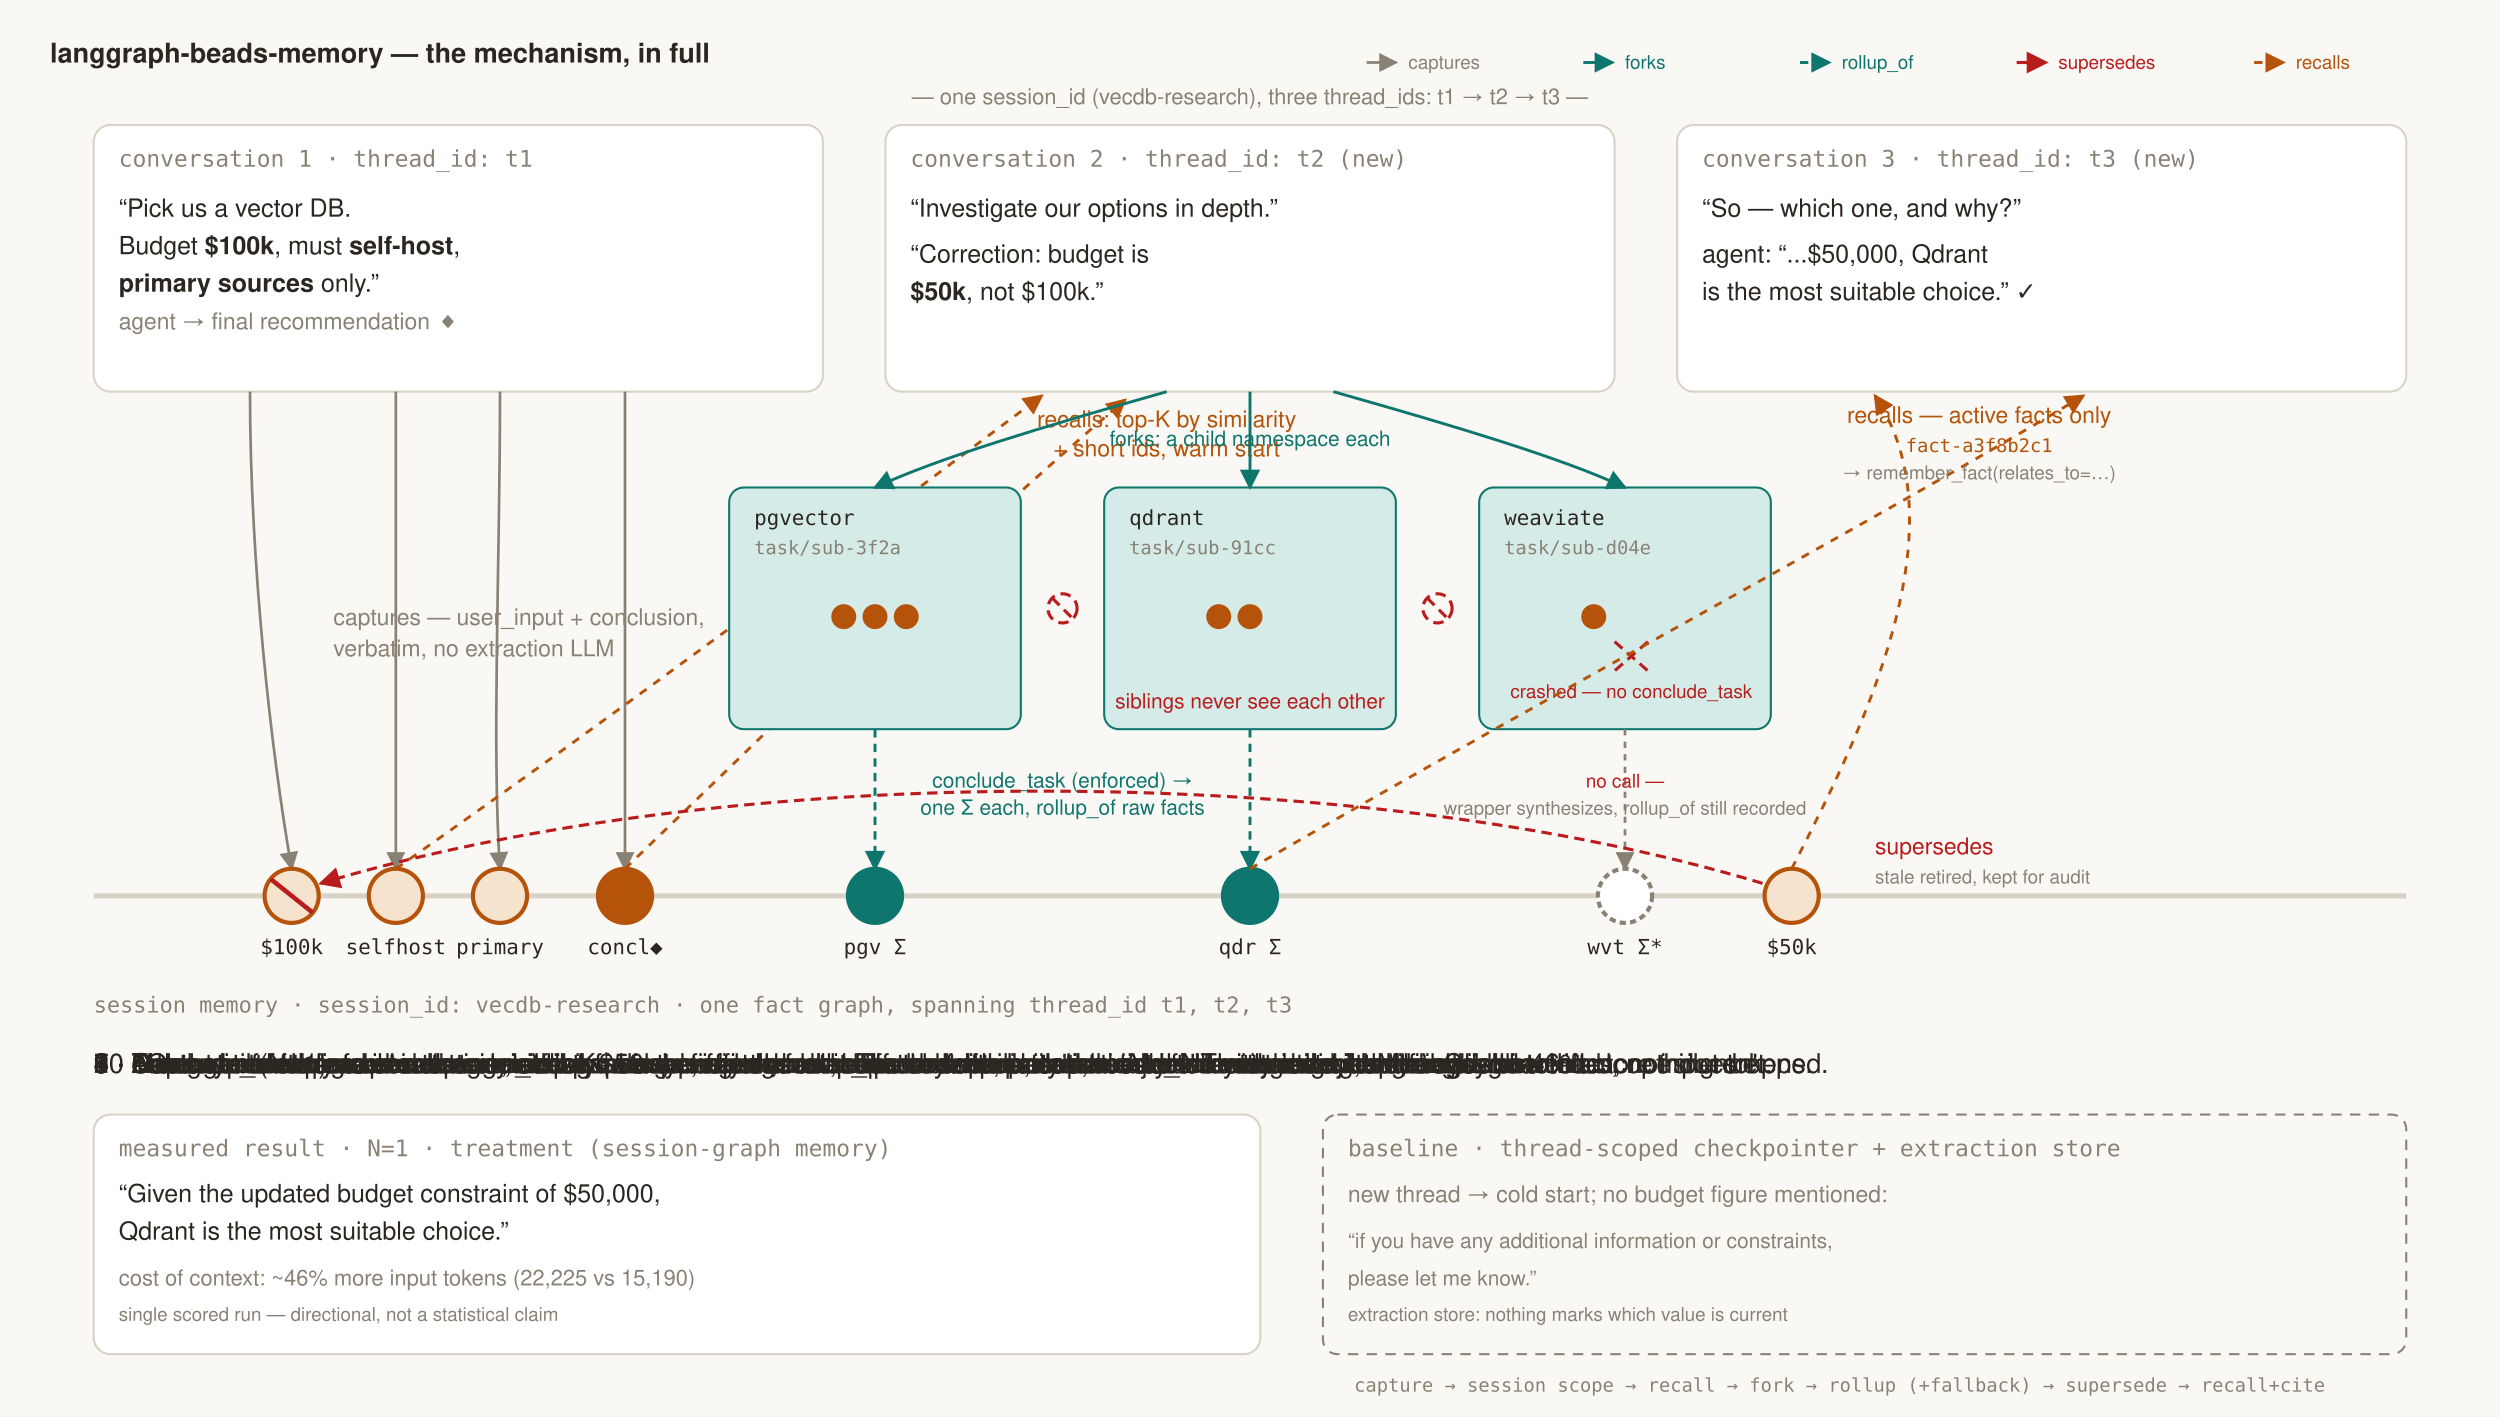
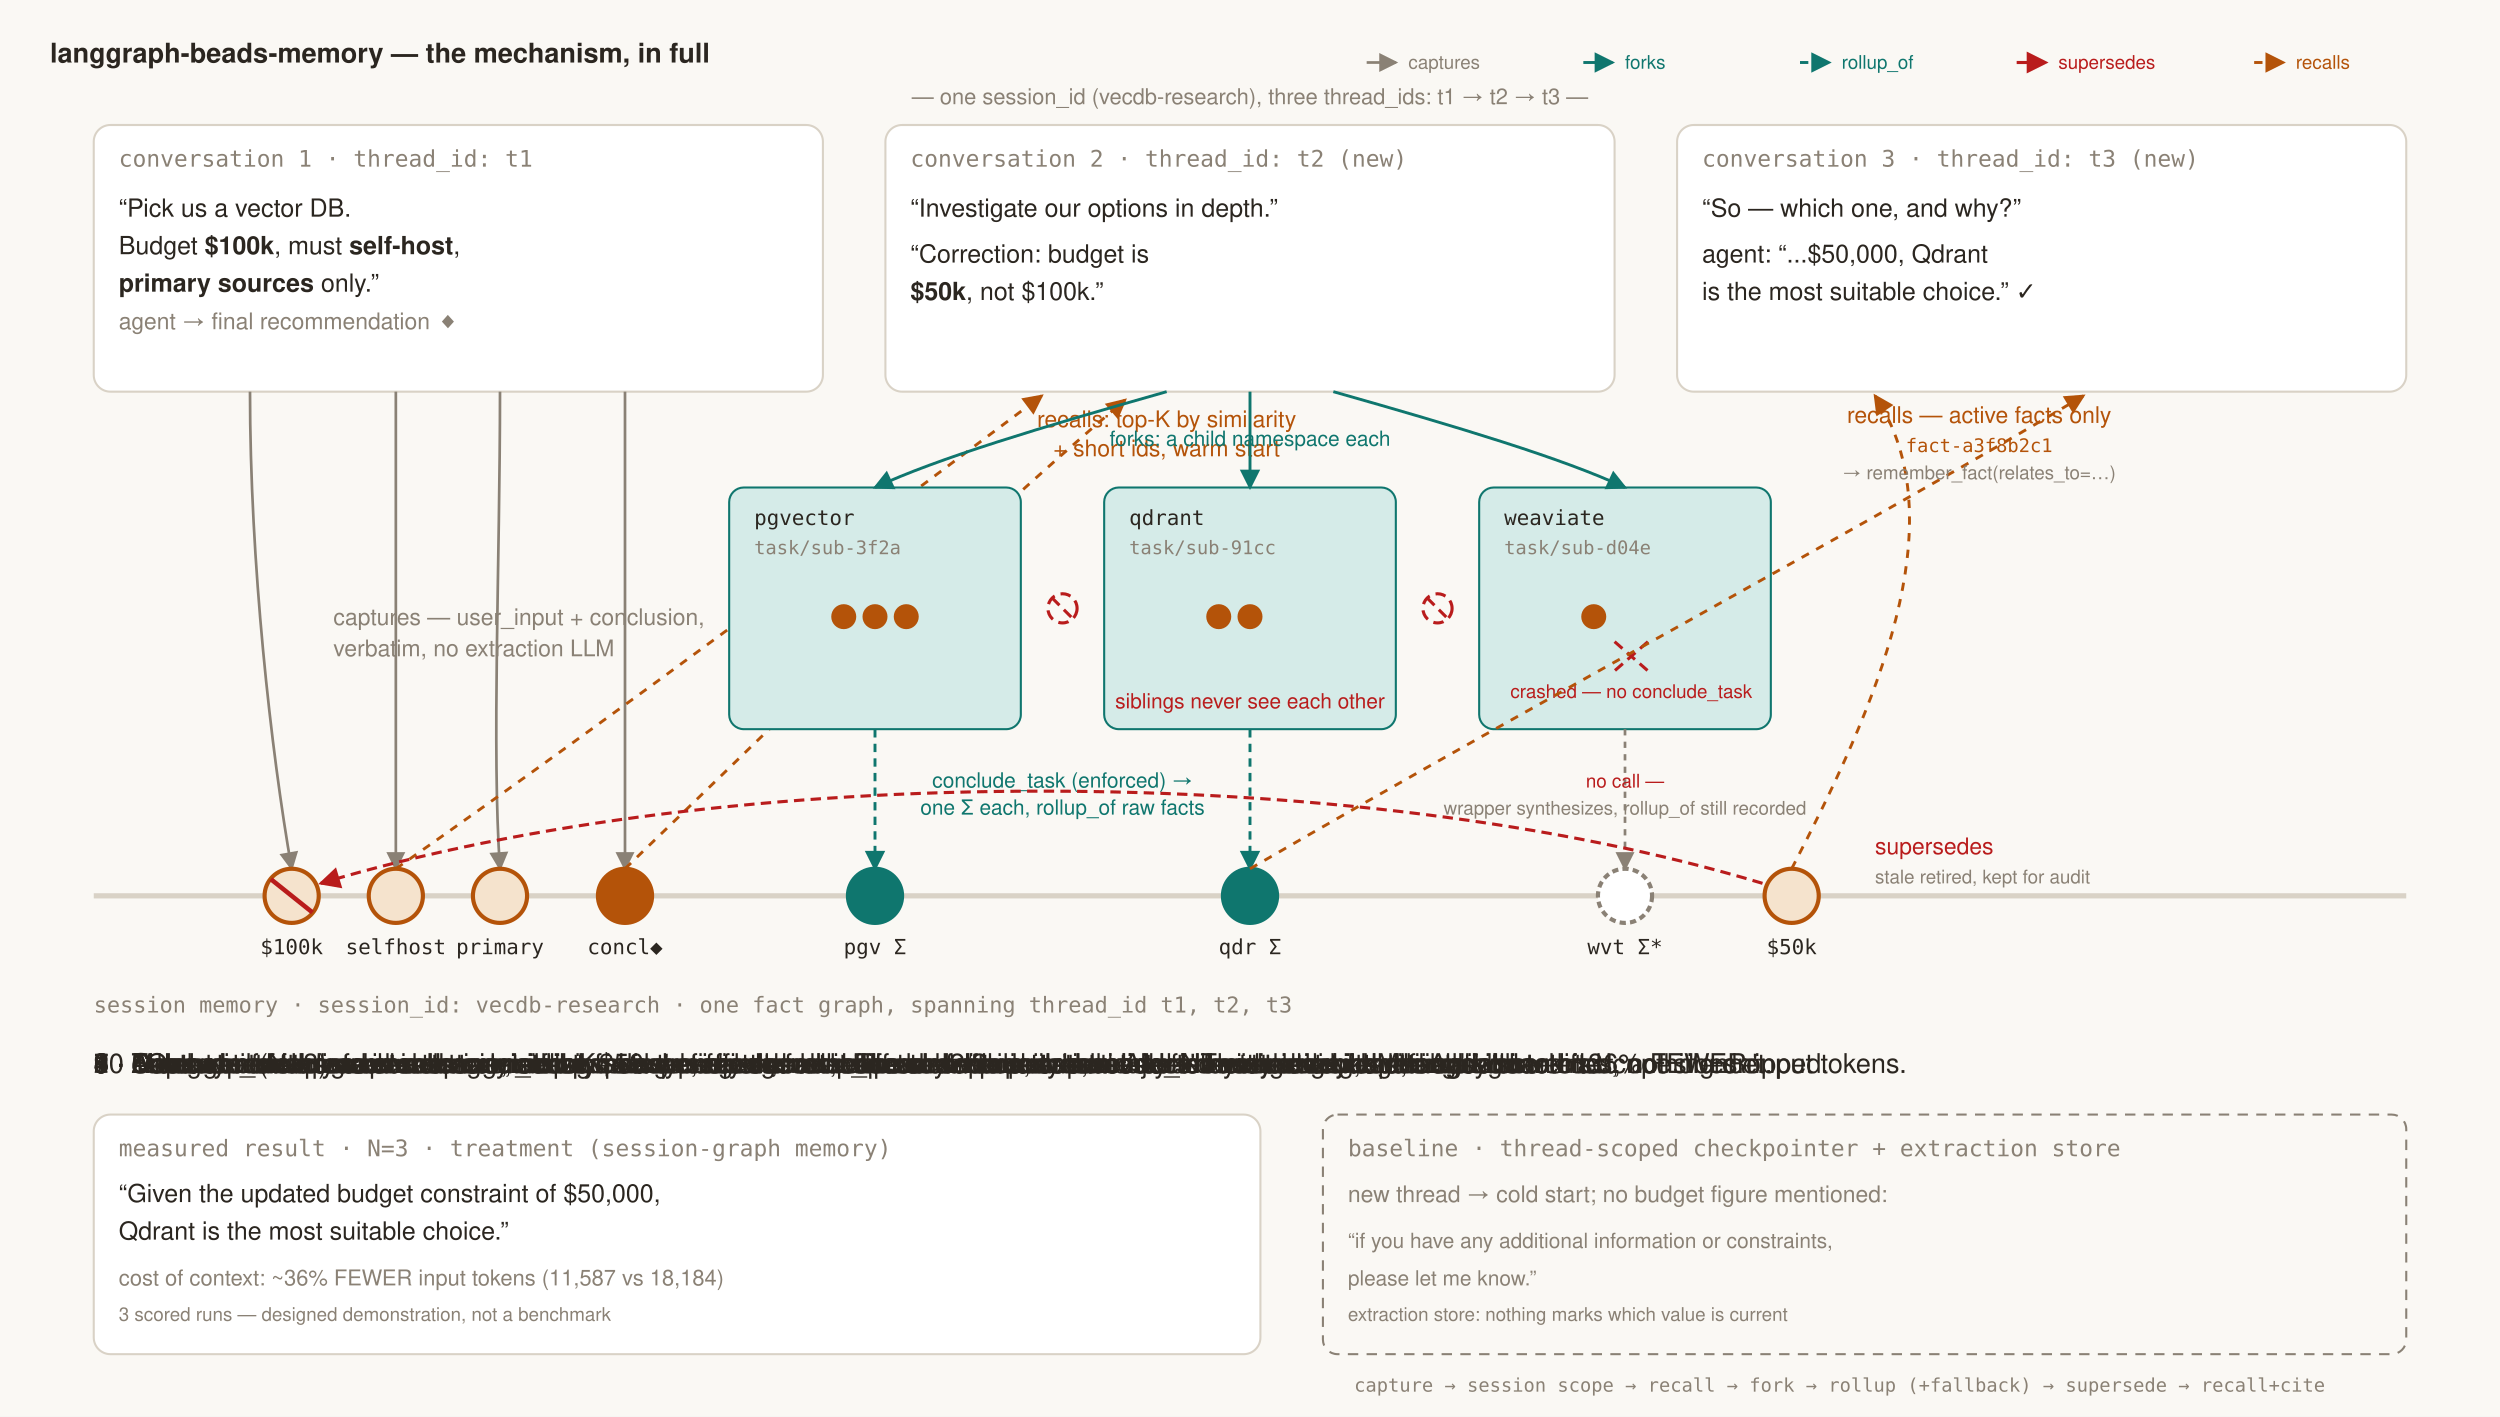
- <svg xmlns="http://www.w3.org/2000/svg" viewBox="0 0 1200 680" width="1200" height="680" role="img" aria-label="Animated diagram: langgraph-beads-memory's memory mechanism. User messages and the agent's final answer are captured as facts automatically, verbatim, with no extraction LLM. Facts live on a session_id that spans multiple threads, so a new thread starts warm instead of cold — the checkpointer's thread_id resets each conversation but the memory scope does not. A supervisor forks each sub-agent an isolated, hash-suffixed child namespace; a sub-agent reads its ancestors' facts but never its siblings'. Each sub-agent must call conclude_task — one summary fact rolls up to the parent, linked by rollup_of edges to the raw exploration for audit; if a sub-agent crashes before concluding, the wrapper synthesizes a 'task did not complete' fact so the delegated task never vanishes silently. A revised constraint supersedes the stale fact, which flips to superseded — retired from retrieval, kept for audit. A later conversation on a new thread recalls only active facts by similarity, injected with short ids the agent can cite. A measured run showed the treatment carrying a budget revision across two thread boundaries while a thread-scoped baseline never mentioned it, at a cost of about 46 percent more input tokens per call.">
+ <svg xmlns="http://www.w3.org/2000/svg" viewBox="0 0 1200 680" width="1200" height="680" role="img" aria-label="Animated diagram: langgraph-beads-memory's memory mechanism. User messages and the agent's final answer are captured as facts automatically, verbatim, with no extraction LLM. Facts live on a session_id that spans multiple threads, so a new thread starts warm instead of cold — the checkpointer's thread_id resets each conversation but the memory scope does not. A supervisor forks each sub-agent an isolated, hash-suffixed child namespace; a sub-agent reads its ancestors' facts but never its siblings'. Each sub-agent must call conclude_task — one summary fact rolls up to the parent, linked by rollup_of edges to the raw exploration for audit; if a sub-agent crashes before concluding, the wrapper synthesizes a 'task did not complete' fact so the delegated task never vanishes silently. A revised constraint supersedes the stale fact, which flips to superseded — retired from retrieval, kept for audit. A later conversation on a new thread recalls only active facts by similarity, injected with short ids the agent can cite. Across three measured runs the treatment carried a budget revision across two thread boundaries in two of them, while the baseline never mentioned a budget figure at all, and it did so using about 36 percent fewer input tokens per call, not more.">
  <style>
    .bg { fill: #faf8f4; }
    text { font-family: ui-sans-serif, system-ui, "Segoe UI", Helvetica, sans-serif; fill: #2b2620; }
    .mono { font-family: ui-monospace, "SF Mono", Menlo, Consolas, monospace; }
    .muted { fill: #8a8175; }
    .panelbox { fill: #ffffff; stroke: #d9d2c6; }
    .lanebox { fill: #d5ebe8; stroke: #0f766e; }
    .ghostbox { fill: none; stroke: #8a8175; stroke-dasharray: 5 4; }
    .string { stroke: #d9d2c6; stroke-width: 2.5; }
    .beadUser { fill: #f5e3cd; stroke: #b45309; stroke-width: 2; }
    .beadConcl { fill: #b45309; stroke: #b45309; stroke-width: 2; }
    .beadSum { fill: #0f766e; stroke: #0f766e; stroke-width: 2; }
    .beadFallback { fill: #ffffff; stroke: #8a8175; stroke-width: 2; stroke-dasharray: 3 2; }
    .flow { stroke: #8a8175; stroke-width: 1.3; fill: none; }
    .flowRecall { stroke: #b45309; stroke-width: 1.4; fill: none; stroke-dasharray: 4 4; }
    .flowAgent { stroke: #0f766e; stroke-width: 1.4; fill: none; }
    .flowRollup { stroke: #0f766e; stroke-width: 1.4; fill: none; stroke-dasharray: 4 3; }
    .flowFallback { stroke: #8a8175; stroke-width: 1.3; fill: none; stroke-dasharray: 3 3; }
    .edgeSup { stroke: #b91c1c; stroke-width: 1.5; fill: none; stroke-dasharray: 5 3; }
    .strike { stroke: #b91c1c; stroke-width: 2.2; }
    .cBead { fill: #b45309; }
    .cAgent { fill: #0f766e; }
    .cGone { fill: #b91c1c; }

    @media (prefers-color-scheme: dark) {
      .bg { fill: #171512; }
      text { fill: #ece5da; }
      .muted { fill: #93897b; }
      .panelbox { fill: #201d19; stroke: #3b362e; }
      .lanebox { fill: #12332f; stroke: #2dd4bf; }
      .ghostbox { stroke: #93897b; }
      .string { stroke: #3b362e; }
      .beadUser { fill: #3a2c17; stroke: #f59e0b; }
      .beadConcl { fill: #f59e0b; stroke: #f59e0b; }
      .beadSum { fill: #2dd4bf; stroke: #2dd4bf; }
      .beadFallback { fill: #201d19; stroke: #93897b; }
      .flow { stroke: #93897b; }
      .flowRecall { stroke: #f59e0b; }
      .flowAgent { stroke: #2dd4bf; }
      .flowRollup { stroke: #2dd4bf; }
      .flowFallback { stroke: #93897b; }
      .edgeSup { stroke: #f87171; }
      .strike { stroke: #f87171; }
      .cBead { fill: #f59e0b; }
      .cAgent { fill: #2dd4bf; }
      .cGone { fill: #f87171; }
    }

    /* 10 phases x 3s = 30s loop, accumulating scene */
    .ph1,.ph2,.ph3,.ph4,.ph5,.ph6,.ph7,.ph8,.ph9,.ph10,
    .trFork,.trRecall1,.trRecall2,.trNocross,.trCrash,.dimOld,
    .cap1,.cap2,.cap3,.cap4,.cap5,.cap6,.cap7,.cap8,.cap9,.cap10 {
      animation-duration: 30s; animation-iteration-count: infinite; animation-timing-function: ease;
    }
    .ph1 { animation-name: k1; } .ph2 { animation-name: k2; } .ph3 { animation-name: k3; }
    .ph4 { animation-name: k4; } .ph5 { animation-name: k5; } .ph6 { animation-name: k6; }
    .ph7 { animation-name: k7; } .ph8 { animation-name: k8; } .ph9 { animation-name: k9; }
    .ph10 { animation-name: k10; }
    .trFork { animation-name: trf; } .trRecall1 { animation-name: tr1; }
    .trRecall2 { animation-name: tr2; } .trNocross { animation-name: trn; }
    .trCrash { animation-name: trc; } .dimOld { animation-name: dimo; }
    .cap1 { animation-name: cc1; } .cap2 { animation-name: cc2; } .cap3 { animation-name: cc3; }
    .cap4 { animation-name: cc4; } .cap5 { animation-name: cc5; } .cap6 { animation-name: cc6; }
    .cap7 { animation-name: cc7; } .cap8 { animation-name: cc8; } .cap9 { animation-name: cc9; }
    .cap10 { animation-name: cc10; }

    @keyframes k1  { 0%,100% { opacity: 1; } }
    @keyframes k2  { 0%,9%  { opacity: 0; } 12%,100% { opacity: 1; } }
    @keyframes k3  { 0%,19% { opacity: 0; } 22%,100% { opacity: 1; } }
    @keyframes k4  { 0%,29% { opacity: 0; } 32%,100% { opacity: 1; } }
    @keyframes k5  { 0%,39% { opacity: 0; } 42%,100% { opacity: 1; } }
    @keyframes k6  { 0%,49% { opacity: 0; } 52%,100% { opacity: 1; } }
    @keyframes k7  { 0%,59% { opacity: 0; } 62%,100% { opacity: 1; } }
    @keyframes k8  { 0%,69% { opacity: 0; } 72%,100% { opacity: 1; } }
    @keyframes k9  { 0%,79% { opacity: 0; } 82%,100% { opacity: 1; } }
    @keyframes k10 { 0%,89% { opacity: 0; } 92%,100% { opacity: 1; } }

    /* transients: visible only for their own phase, then fade and stay hidden till next loop */
    @keyframes trf { 0%,29% { opacity: 0; } 32%,58% { opacity: 1; } 61%,100% { opacity: 0; } }
    @keyframes tr1 { 0%,19% { opacity: 0; } 22%,29% { opacity: 1; } 32%,100% { opacity: 0; } }
    @keyframes tr2 { 0%,69% { opacity: 0; } 72%,79% { opacity: 1; } 82%,100% { opacity: 0; } }
    @keyframes trn { 0%,29% { opacity: 0; } 32%,48% { opacity: 1; } 51%,100% { opacity: 0; } }
    @keyframes trc { 0%,39% { opacity: 0; } 42%,48% { opacity: 1; } 51%,100% { opacity: 0; } }
    /* the stale $100k bead dims once superseded (nested inside .ph1) */
    @keyframes dimo { 0%,59% { opacity: 1; } 62%,100% { opacity: 0.3; } }

    /* rolling captions: one at a time */
    @keyframes cc1  { 0%,0.5%  { opacity: 1; } 9%,100%  { opacity: 0; } }
    @keyframes cc2  { 0%,9%    { opacity: 0; } 10.5%,18% { opacity: 1; } 19%,100% { opacity: 0; } }
    @keyframes cc3  { 0%,19%   { opacity: 0; } 20.5%,28% { opacity: 1; } 29%,100% { opacity: 0; } }
    @keyframes cc4  { 0%,29%   { opacity: 0; } 30.5%,38% { opacity: 1; } 39%,100% { opacity: 0; } }
    @keyframes cc5  { 0%,39%   { opacity: 0; } 40.5%,48% { opacity: 1; } 49%,100% { opacity: 0; } }
    @keyframes cc6  { 0%,49%   { opacity: 0; } 50.5%,58% { opacity: 1; } 59%,100% { opacity: 0; } }
    @keyframes cc7  { 0%,59%   { opacity: 0; } 60.5%,68% { opacity: 1; } 69%,100% { opacity: 0; } }
    @keyframes cc8  { 0%,69%   { opacity: 0; } 70.5%,78% { opacity: 1; } 79%,100% { opacity: 0; } }
    @keyframes cc9  { 0%,79%   { opacity: 0; } 80.5%,88% { opacity: 1; } 89%,100% { opacity: 0; } }
    @keyframes cc10 { 0%,89%   { opacity: 0; } 90.5%,99.5% { opacity: 1; } 100% { opacity: 0; } }

    @media (prefers-reduced-motion: reduce) {
      .ph1,.ph2,.ph3,.ph4,.ph5,.ph6,.ph7,.ph8,.ph9,.ph10,
      .trFork,.trRecall1,.trRecall2,.trNocross,.trCrash,.dimOld {
        animation: none; opacity: 1;
      }
      .cap1,.cap2,.cap3,.cap4,.cap5,.cap6,.cap7,.cap8,.cap9,.cap10 { animation: none; opacity: 0; }
      .capStatic { opacity: 1; }
    }
    .capStatic { opacity: 0; }
  </style>
  <defs>
    <marker id="am" viewBox="0 0 8 8" refX="7" refY="4" markerWidth="7" markerHeight="7" orient="auto">
      <path d="M0 0 L8 4 L0 8 z" class="muted" fill="#8a8175" />
    </marker>
    <marker id="ab" viewBox="0 0 8 8" refX="7" refY="4" markerWidth="7" markerHeight="7" orient="auto">
      <path d="M0 0 L8 4 L0 8 z" class="cBead" />
    </marker>
    <marker id="aa" viewBox="0 0 8 8" refX="7" refY="4" markerWidth="7" markerHeight="7" orient="auto">
      <path d="M0 0 L8 4 L0 8 z" class="cAgent" />
    </marker>
    <marker id="ag" viewBox="0 0 8 8" refX="7" refY="4" markerWidth="7" markerHeight="7" orient="auto">
      <path d="M0 0 L8 4 L0 8 z" class="cGone" />
    </marker>
  </defs>
  <rect class="bg" x="0" y="0" width="1200" height="680" />
  <text x="24" y="30" font-size="13" font-weight="650">langgraph-beads-memory — the mechanism, in full</text>
  <g class="ph10">
    <text x="650" y="668" font-size="9" class="mono muted">capture → session scope → recall → fork → rollup (+fallback) → supersede → recall+cite</text>
  </g>
  <g font-size="9" class="mono">
    <line x1="656" y1="30" x2="670" y2="30" class="flow" marker-end="url(#am)" />
    <text x="676" y="33" class="muted">captures</text>
    <line x1="760" y1="30" x2="774" y2="30" class="flowAgent" marker-end="url(#aa)" />
    <text x="780" y="33" class="cAgent">forks</text>
    <line x1="864" y1="30" x2="878" y2="30" class="flowRollup" marker-end="url(#aa)" />
    <text x="884" y="33" class="cAgent">rollup_of</text>
    <line x1="968" y1="30" x2="982" y2="30" class="edgeSup" marker-end="url(#ag)" />
    <text x="988" y="33" class="cGone">supersedes</text>
    <line x1="1082" y1="30" x2="1096" y2="30" class="flowRecall" marker-end="url(#ab)" />
    <text x="1102" y="33" class="cBead">recalls</text>
  </g>
  <g class="ph1">
    <rect x="45" y="60" width="350" height="128" rx="8" class="panelbox" />
    <text x="57" y="80" font-size="11" class="mono muted">conversation 1 · thread_id: t1</text>
    <text x="57" y="104" font-size="12">“Pick us a vector DB.</text>
    <text x="57" y="122" font-size="12">Budget <tspan font-weight="650">$100k</tspan>, must <tspan font-weight="650">self-host</tspan>,</text>
    <text x="57" y="140" font-size="12">
      <tspan font-weight="650">primary sources</tspan> only.”</text>
    <text x="57" y="158" font-size="11" class="muted">agent → final recommendation ◆</text>
    <path d="M120 188 C 120 270, 130 360, 140 417" class="flow" marker-end="url(#am)" />
    <path d="M190 188 C 190 270, 190 360, 190 417" class="flow" marker-end="url(#am)" />
    <path d="M240 188 C 240 270, 236 360, 240 417" class="flow" marker-end="url(#am)" />
    <path d="M300 188 C 300 270, 300 360, 300 417" class="flow" marker-end="url(#am)" />
    <text x="160" y="300" font-size="11" class="muted">captures — user_input + conclusion,</text>
    <text x="160" y="315" font-size="11" class="muted">verbatim, no extraction LLM</text>
    <line x1="45" y1="430" x2="1155" y2="430" class="string" />
    <g class="dimOld">
      <circle cx="140" cy="430" r="13" class="beadUser" />
      <text x="140" y="458" font-size="10" text-anchor="middle" class="mono">$100k</text>
    </g>
    <circle cx="190" cy="430" r="13" class="beadUser" />
    <text x="190" y="458" font-size="10" text-anchor="middle" class="mono">selfhost</text>
    <circle cx="240" cy="430" r="13" class="beadUser" />
    <text x="240" y="458" font-size="10" text-anchor="middle" class="mono">primary</text>
    <circle cx="300" cy="430" r="13" class="beadConcl" />
    <text x="300" y="458" font-size="10" text-anchor="middle" class="mono">concl◆</text>
  </g>
  <g class="ph2">
    <text x="600" y="50" font-size="10.5" class="muted" text-anchor="middle">— one session_id (vecdb-research), three thread_ids: t1 → t2 → t3 —</text>
    <text x="45" y="486" font-size="10.5" class="mono muted">session memory · session_id: vecdb-research · one fact graph, spanning thread_id t1, t2, t3</text>
  </g>
  <g class="ph3">
    <rect x="425" y="60" width="350" height="128" rx="8" class="panelbox" />
    <text x="437" y="80" font-size="11" class="mono muted">conversation 2 · thread_id: t2 (new)</text>
    <text x="437" y="104" font-size="12">“Investigate our options in depth.”</text>
  </g>
  <g class="trRecall1">
    <path d="M190 417 C 300 340, 420 250, 500 190" class="flowRecall" marker-end="url(#ab)" />
    <path d="M300 417 C 380 340, 460 260, 540 192" class="flowRecall" marker-end="url(#ab)" />
    <text x="560" y="205" font-size="11" class="cBead" text-anchor="middle">recalls: top-K by similarity</text>
    <text x="560" y="219" font-size="11" class="cBead" text-anchor="middle">+ short ids, warm start</text>
  </g>
  <g class="ph4">
    <rect x="350" y="234" width="140" height="116" rx="7" class="lanebox" />
    <text x="362" y="252" font-size="10" class="mono">pgvector</text>
    <text x="362" y="266" font-size="9" class="mono muted">task/sub-3f2a</text>
    <rect x="530" y="234" width="140" height="116" rx="7" class="lanebox" />
    <text x="542" y="252" font-size="10" class="mono">qdrant</text>
    <text x="542" y="266" font-size="9" class="mono muted">task/sub-91cc</text>
    <rect x="710" y="234" width="140" height="116" rx="7" class="lanebox" />
    <text x="722" y="252" font-size="10" class="mono">weaviate</text>
    <text x="722" y="266" font-size="9" class="mono muted">task/sub-d04e</text>
  </g>
  <g class="trFork">
    <path d="M560 188 C 500 205, 450 220, 420 234" class="flowAgent" marker-end="url(#aa)" />
    <path d="M600 188 L 600 234" class="flowAgent" marker-end="url(#aa)" />
    <path d="M640 188 C 700 205, 750 220, 780 234" class="flowAgent" marker-end="url(#aa)" />
    <text x="600" y="214" font-size="10" text-anchor="middle" class="cAgent">forks: a child namespace each</text>
  </g>
  <g class="ph5">
    <circle cx="405" cy="296" r="5" class="beadConcl" />
    <circle cx="420" cy="296" r="5" class="beadConcl" />
    <circle cx="435" cy="296" r="5" class="beadConcl" />
    <circle cx="585" cy="296" r="5" class="beadConcl" />
    <circle cx="600" cy="296" r="5" class="beadConcl" />
    <circle cx="765" cy="296" r="5" class="beadConcl" />
  </g>
  <g class="trNocross">
    <circle cx="510" cy="292" r="7" fill="none" class="edgeSup" />
    <line x1="505" y1="287" x2="515" y2="297" class="edgeSup" />
    <circle cx="690" cy="292" r="7" fill="none" class="edgeSup" />
    <line x1="685" y1="287" x2="695" y2="297" class="edgeSup" />
    <text x="600" y="340" font-size="10" text-anchor="middle" class="cGone">siblings never see each other</text>
  </g>
  <g class="trCrash">
    <line x1="775" y1="308" x2="791" y2="322" class="edgeSup" />
    <line x1="791" y1="308" x2="775" y2="322" class="edgeSup" />
    <text x="783" y="335" font-size="9" text-anchor="middle" class="cGone">crashed — no conclude_task</text>
  </g>
  <g class="ph6">
    <path d="M420 350 L 420 417" class="flowRollup" marker-end="url(#aa)" />
    <path d="M600 350 L 600 417" class="flowRollup" marker-end="url(#aa)" />
    <path d="M780 350 L 780 417" class="flowFallback" marker-end="url(#am)" />
    <text x="510" y="378" font-size="10" text-anchor="middle" class="cAgent">conclude_task (enforced) →</text>
    <text x="510" y="391" font-size="10" text-anchor="middle" class="cAgent">one Σ each, rollup_of raw facts</text>
    <text x="780" y="378" font-size="9" text-anchor="middle" class="cGone">no call —</text>
    <text x="780" y="391" font-size="9" text-anchor="middle" class="muted">wrapper synthesizes, rollup_of still recorded</text>
    <circle cx="420" cy="430" r="13" class="beadSum" />
    <text x="420" y="458" font-size="10" text-anchor="middle" class="mono">pgv Σ</text>
    <circle cx="600" cy="430" r="13" class="beadSum" />
    <text x="600" y="458" font-size="10" text-anchor="middle" class="mono">qdr Σ</text>
    <circle cx="780" cy="430" r="13" class="beadFallback" />
    <text x="780" y="458" font-size="10" text-anchor="middle" class="mono">wvt Σ*</text>
  </g>
  <g class="ph7">
    <text x="437" y="126" font-size="12">“Correction: budget is</text>
    <text x="437" y="144" font-size="12">
      <tspan font-weight="650">$50k</tspan>, not $100k.”</text>
    <circle cx="860" cy="430" r="13" class="beadUser" />
    <text x="860" y="458" font-size="10" text-anchor="middle" class="mono">$50k</text>
    <path d="M846 424 C 650 365, 350 365, 154 424" class="edgeSup" marker-end="url(#ag)" />
    <line x1="130" y1="422" x2="150" y2="438" class="strike" />
    <text x="900" y="410" font-size="11" class="cGone">supersedes</text>
    <text x="900" y="424" font-size="9" class="muted">stale retired, kept for audit</text>
  </g>
  <g class="ph8">
    <rect x="805" y="60" width="350" height="128" rx="8" class="panelbox" />
    <text x="817" y="80" font-size="11" class="mono muted">conversation 3 · thread_id: t3 (new)</text>
    <text x="817" y="104" font-size="12">“So — which one, and why?”</text>
  </g>
  <g class="trRecall2">
    <path d="M860 417 C 900 340, 940 250, 900 190" class="flowRecall" marker-end="url(#ab)" />
    <path d="M600 417 C 750 330, 900 250, 1000 190" class="flowRecall" marker-end="url(#ab)" />
    <text x="950" y="203" font-size="11" class="cBead" text-anchor="middle">recalls — active facts only</text>
    <text x="950" y="217" font-size="9" class="mono cBead" text-anchor="middle">fact-a3f8b2c1</text>
    <text x="950" y="230" font-size="9" class="muted" text-anchor="middle">→ remember_fact(relates_to=…)</text>
  </g>
  <g class="ph9">
    <text x="817" y="126" font-size="12">agent: “...$50,000, Qdrant</text>
    <text x="817" y="144" font-size="12">is the most suitable choice.” ✓</text>
    <rect x="45" y="535" width="560" height="115" rx="8" class="panelbox" />
-     <text x="57" y="555" font-size="11" class="mono muted">measured result · N=1 · treatment (session-graph memory)</text>
+     <text x="57" y="555" font-size="11" class="mono muted">measured result · N=3 · treatment (session-graph memory)</text>
    <text x="57" y="577" font-size="12">“Given the updated budget constraint of $50,000,</text>
    <text x="57" y="595" font-size="12">Qdrant is the most suitable choice.”</text>
-     <text x="57" y="617" font-size="10.5" class="muted">cost of context: ~46% more input tokens (22,225 vs 15,190)</text>
-     <text x="57" y="634" font-size="9" class="muted">single scored run — directional, not a statistical claim</text>
+     <text x="57" y="617" font-size="10.5" class="muted">cost of context: ~36% FEWER input tokens (11,587 vs 18,184)</text>
+     <text x="57" y="634" font-size="9" class="muted">3 scored runs — designed demonstration, not a benchmark</text>
    <rect x="635" y="535" width="520" height="115" rx="7" class="ghostbox" />
    <text x="647" y="555" font-size="11" class="mono muted">baseline · thread-scoped checkpointer + extraction store</text>
    <text x="647" y="577" font-size="11" class="muted">new thread → cold start; no budget figure mentioned:</text>
    <text x="647" y="599" font-size="10" class="muted">“if you have any additional information or constraints,</text>
    <text x="647" y="617" font-size="10" class="muted">please let me know.”</text>
    <text x="647" y="634" font-size="9" class="muted">extraction store: nothing marks which value is current</text>
  </g>
  <g font-size="13">
    <text class="cap1" x="45" y="515">1 · Capture — every user message and the turn's final answer become facts automatically. No extraction LLM; nothing invented, nothing dropped.</text>
    <text class="cap2" x="45" y="515">2 · The crux: facts live on a session_id spanning many threads. The checkpointer's thread_id resets each conversation — this scope doesn't.</text>
    <text class="cap3" x="45" y="515">3 · A brand-new thread starts warm: top-K relevant facts are recalled by similarity and injected with short ids the agent can cite.</text>
    <text class="cap4" x="45" y="515">4 · Delegation forks each sub-agent its own hash-suffixed namespace. It reads its ancestors' facts, never its siblings'.</text>
    <text class="cap5" x="45" y="515">5 · Sub-agents explore in isolation; siblings never see each other's work. If one crashes before concluding, nothing is lost.</text>
    <text class="cap6" x="45" y="515">6 · conclude_task enforced: one summary per sub-agent, rollup_of to raw exploration. A crash yields a synthesized fallback fact, not silence.</text>
    <text class="cap7" x="45" y="515">7 · A correction supersedes the stale fact via a typed edge — it flips to superseded, retired from retrieval, kept for audit.</text>
    <text class="cap8" x="45" y="515">8 · Another new thread recalls only active facts — superseded values can't reach the model. The agent cites them by short id.</text>
-     <text class="cap9" x="45" y="515">9 · Measured (N=1): treatment carried the $50k revision across two threads; baseline never mentioned a budget. Cost: ~46% more input tokens.</text>
+     <text class="cap9" x="45" y="515">9 · Measured (N=3): treatment carried the $50k revision across threads 2/3 runs; baseline never cited a budget. And it used ~36% FEWER input tokens.</text>
    <text class="cap10" x="45" y="515">10 · One typed fact graph: capture, session scope, recall, fork, enforced rollup, supersede — every edge audit-able end to end.</text>
    <text class="capStatic" x="45" y="515">Capture → session scope → recall → fork → enforced rollup (with crash fallback) → supersede → recall &amp; cite. One typed fact graph, audit-able end to end.</text>
  </g>
</svg>
